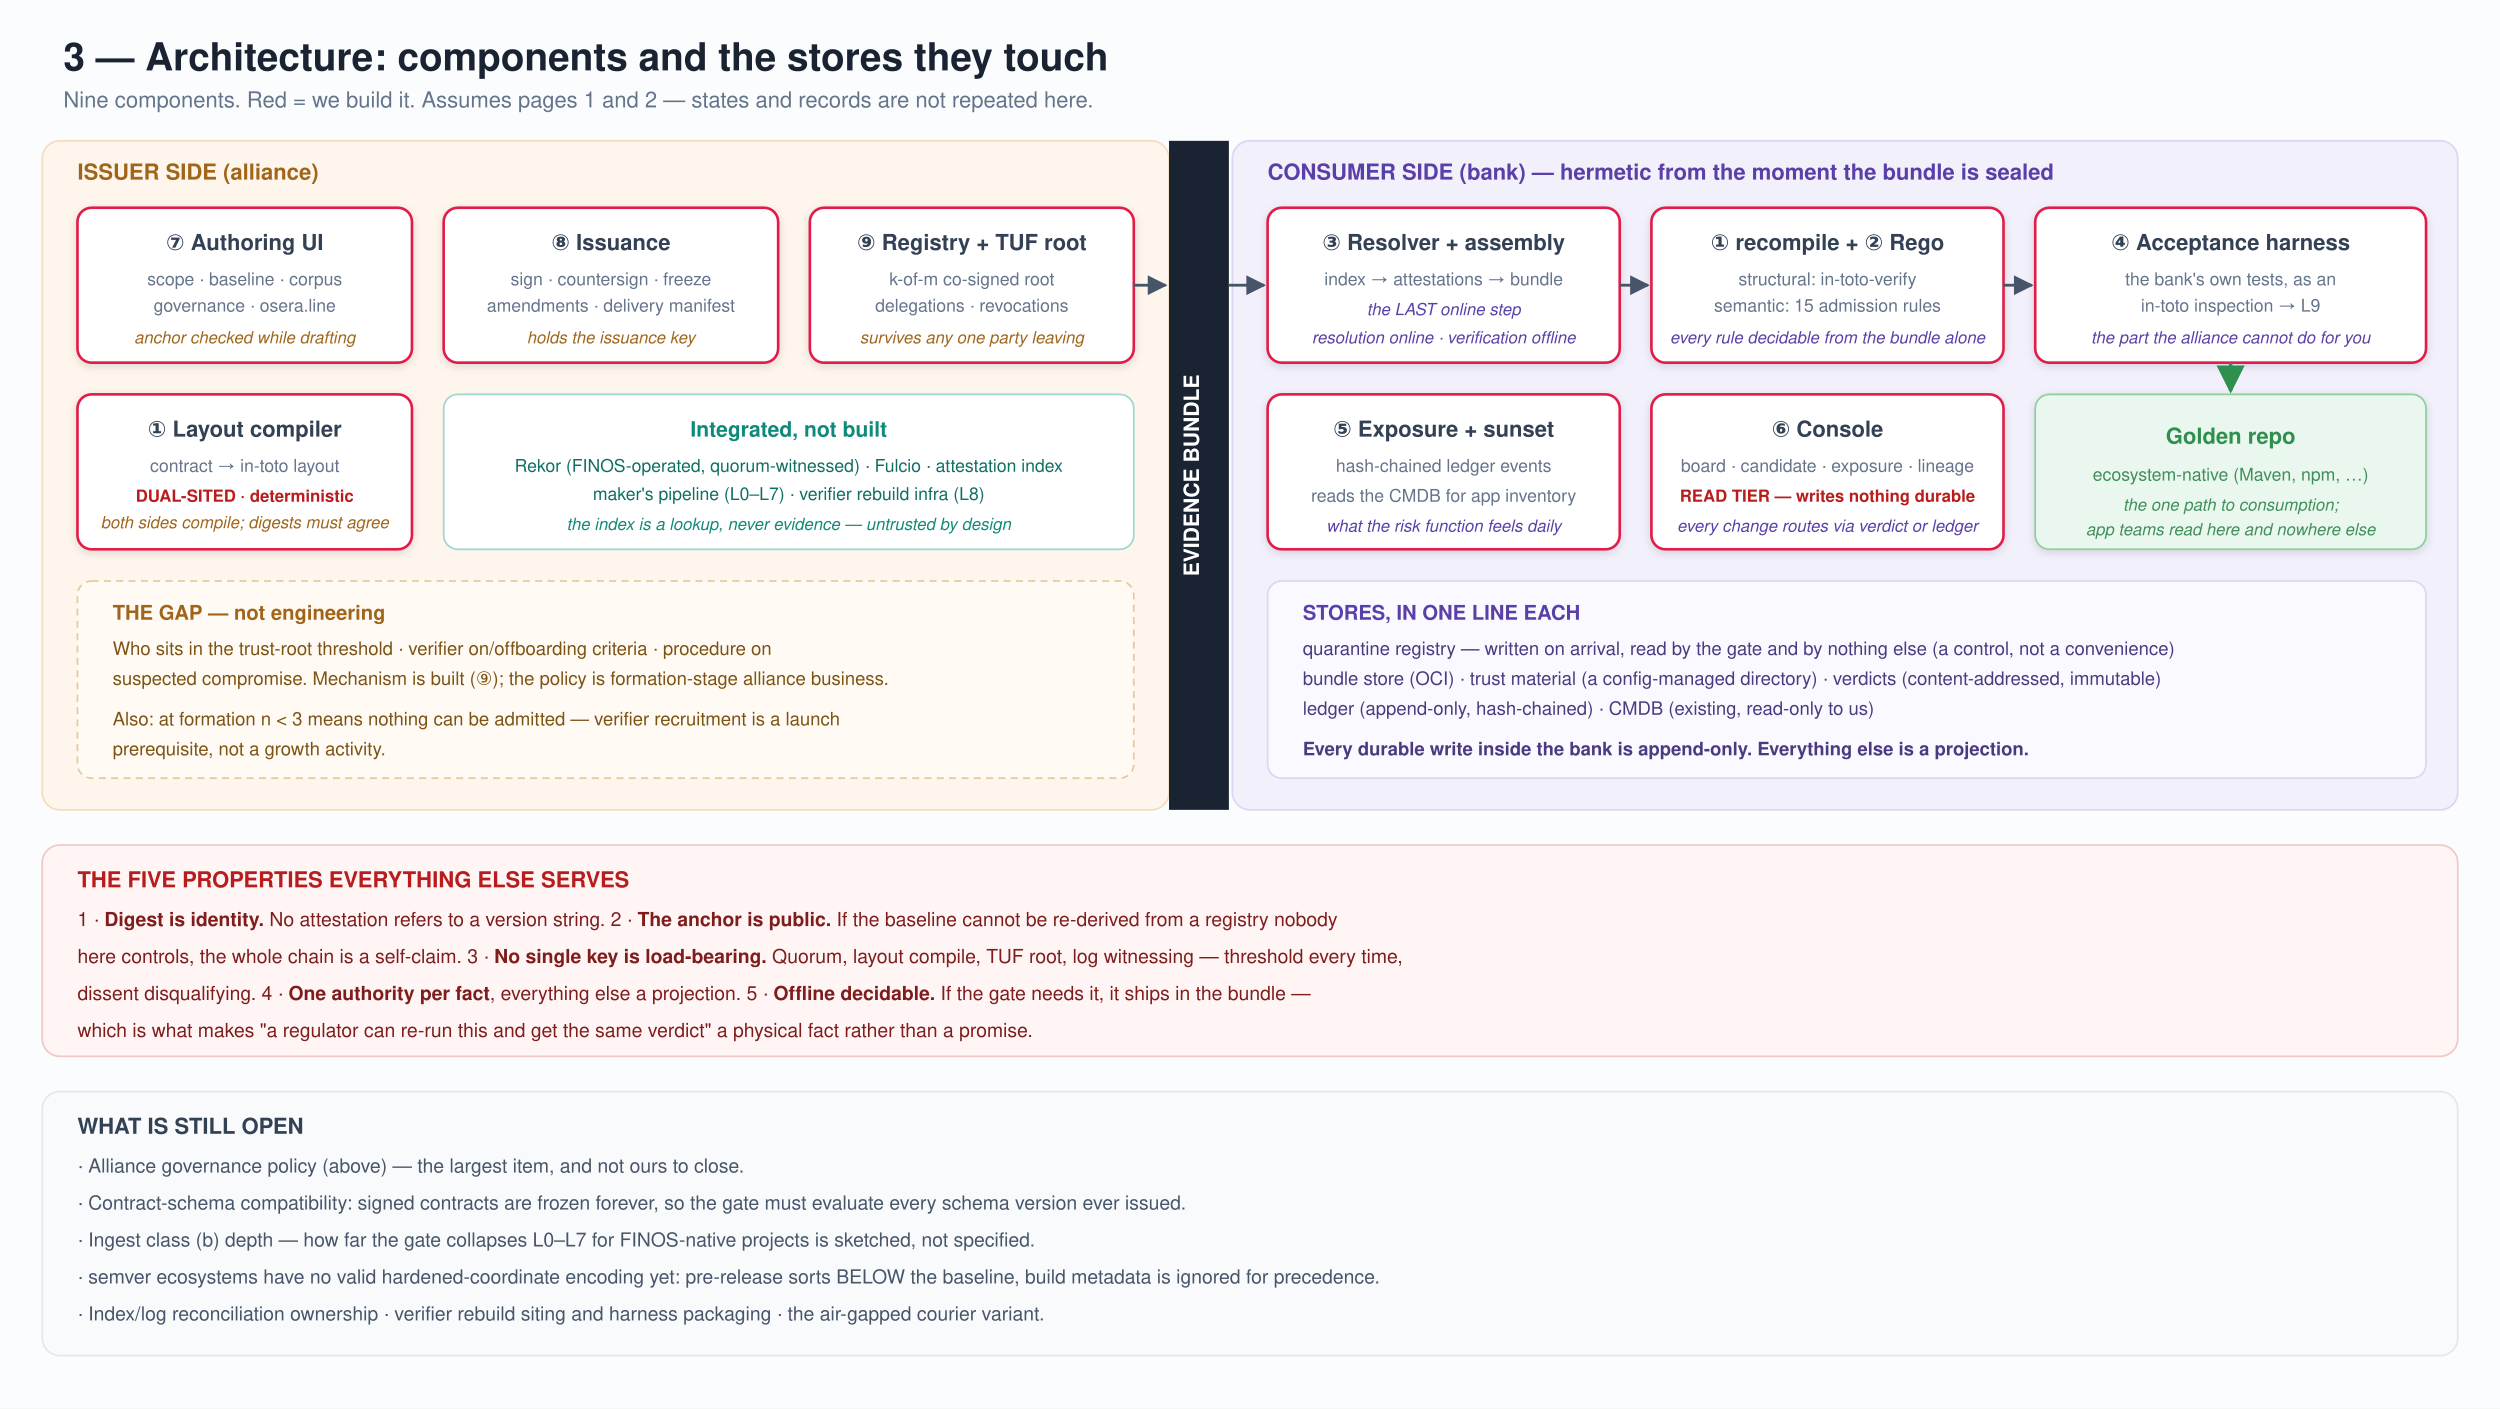
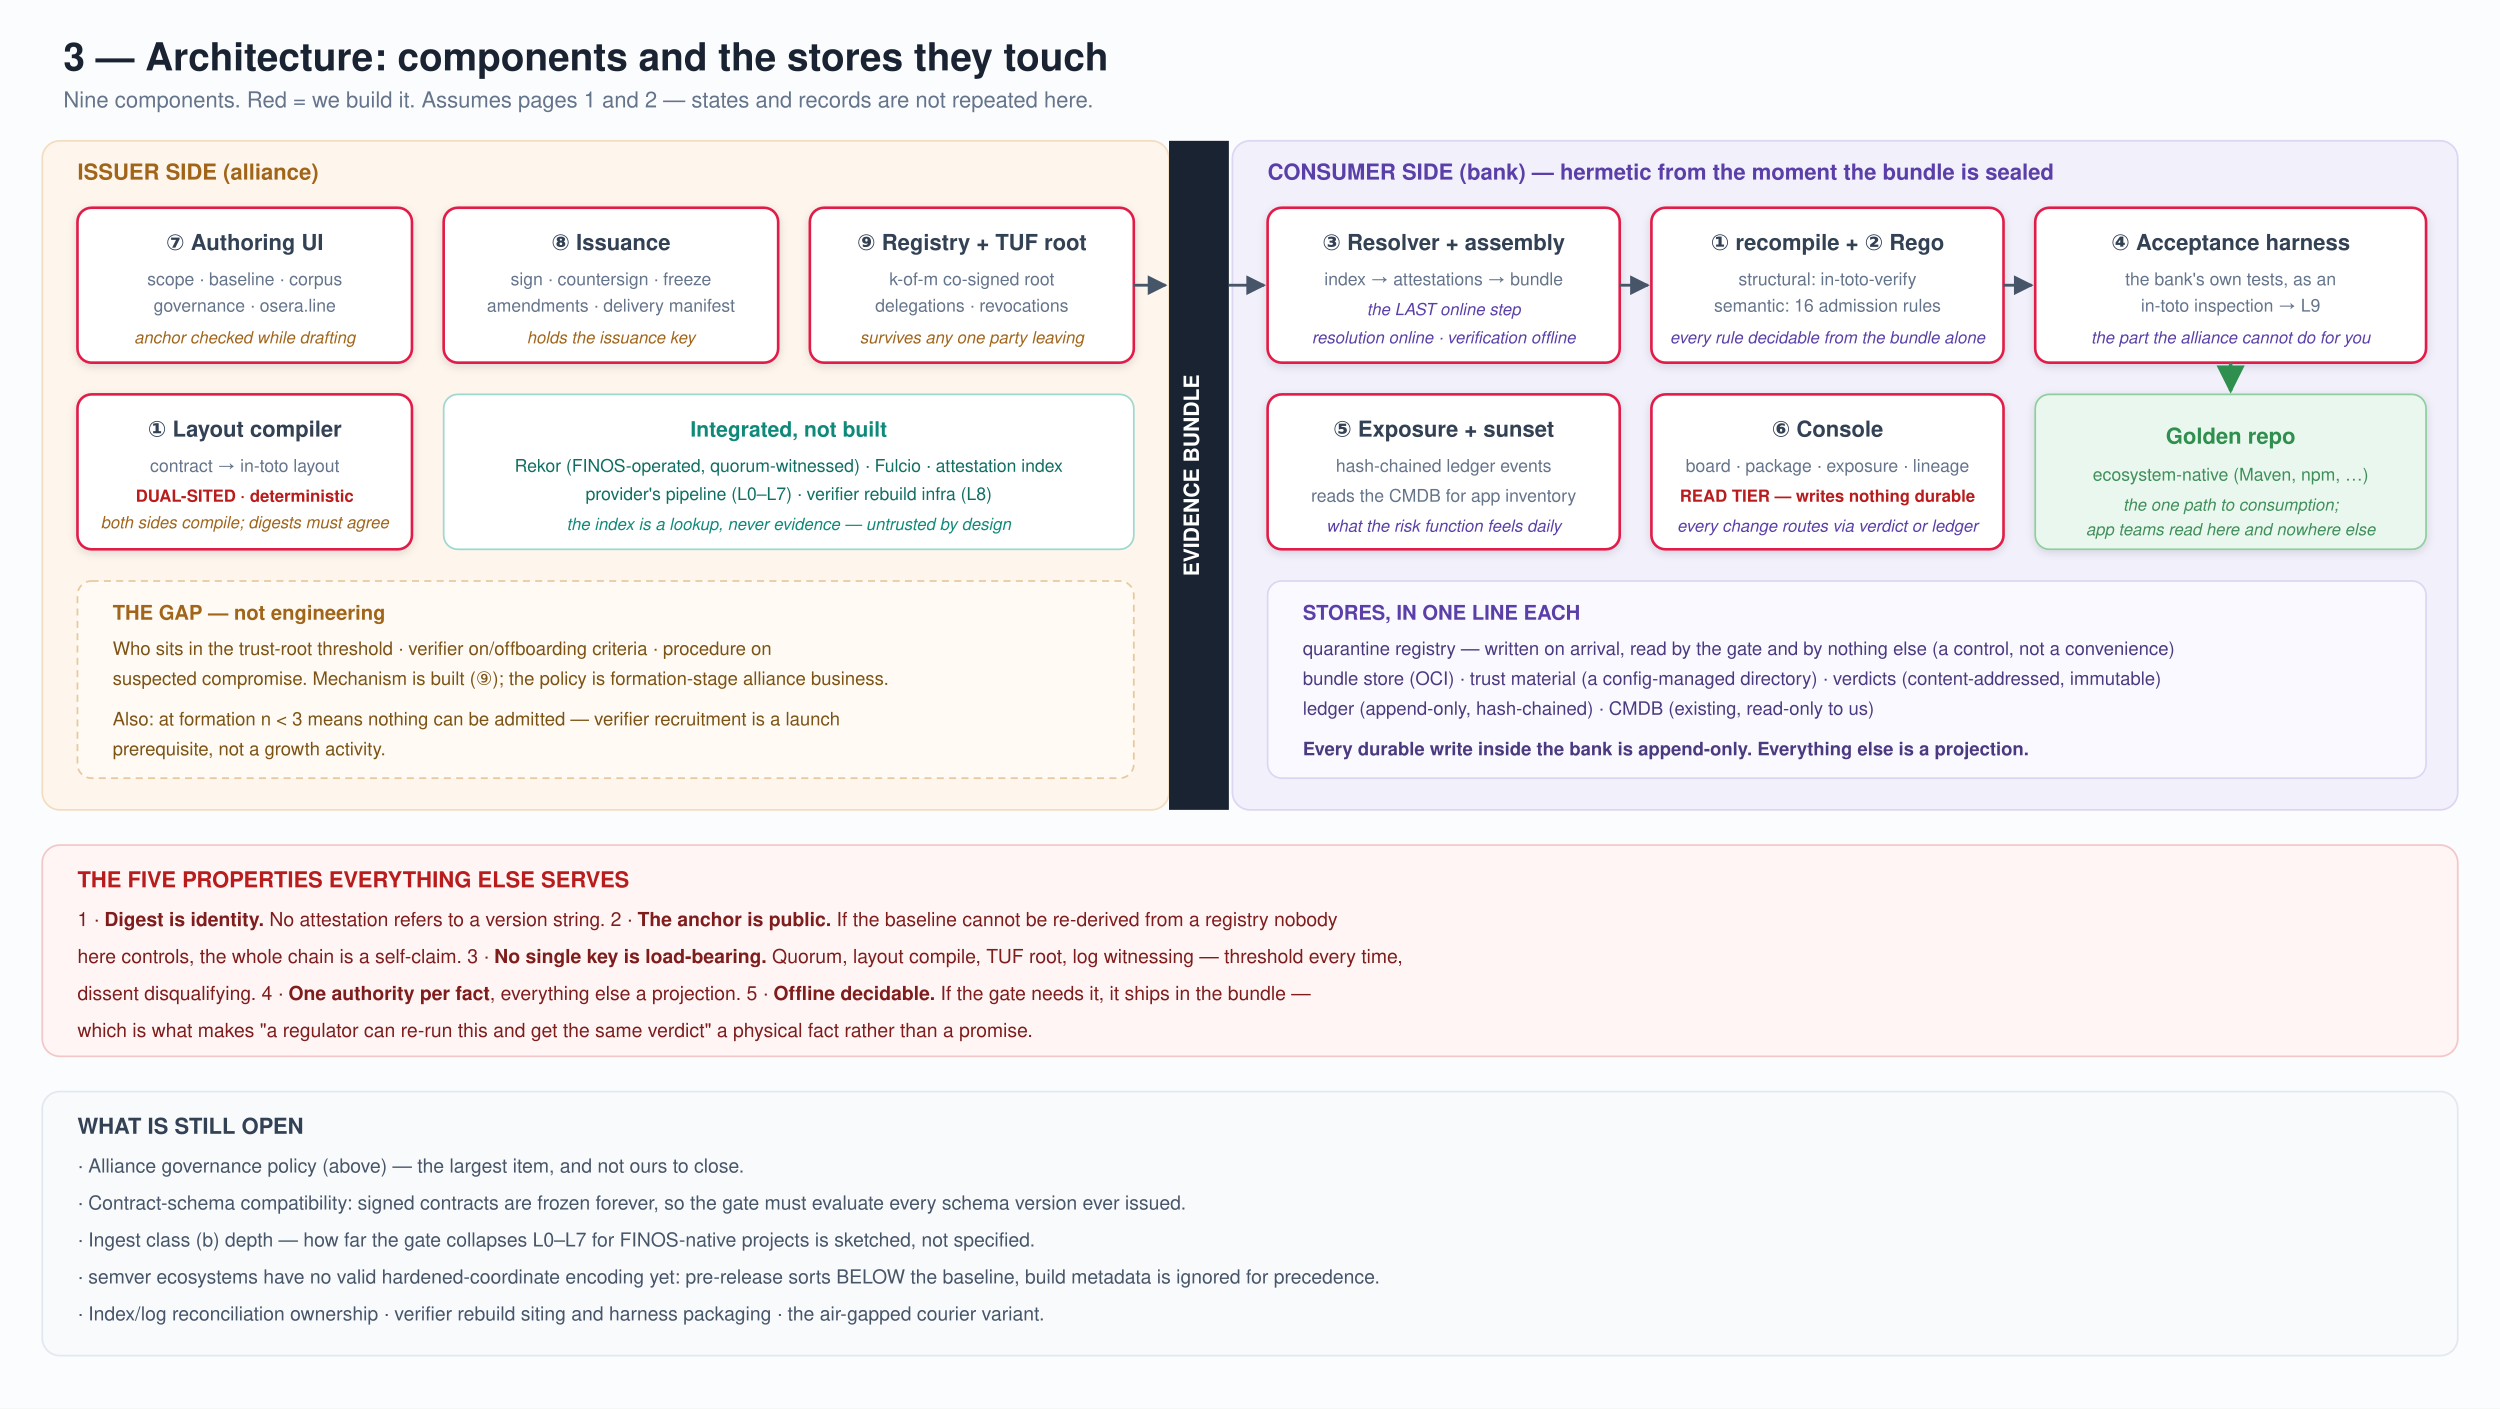
<svg xmlns="http://www.w3.org/2000/svg" viewBox="0 0 1420 800" font-family="Helvetica, Arial, sans-serif">
  <defs>
    <marker id="a" viewBox="0 0 10 10" refX="9" refY="5" markerWidth="7" markerHeight="7" orient="auto-start-reverse">
      <path d="M0,0 L10,5 L0,10 z" fill="#475569" />
    </marker>
    <marker id="g" viewBox="0 0 10 10" refX="9" refY="5" markerWidth="8" markerHeight="8" orient="auto-start-reverse">
      <path d="M0,0 L10,5 L0,10 z" fill="#2f8f4e" />
    </marker>
    <filter id="s" x="-20%" y="-20%" width="140%" height="140%">
      <feDropShadow dx="0" dy="1.5" stdDeviation="2.5" flood-color="#1a2332" flood-opacity="0.13" />
    </filter>
  </defs>
  <rect width="1420" height="800" fill="#fbfcfd" />
  <text x="36" y="40" font-size="22" font-weight="700" fill="#1a2332">3 — Architecture: components and the stores they touch</text>
  <text x="36" y="61" font-size="12.5" fill="#64748b">Nine components. Red = we build it. Assumes pages 1 and 2 — states and records are not repeated here.</text>
  <rect x="24" y="80" width="640" height="380" rx="10" fill="#fef6ec" stroke="#f3ddc0" />
  <text x="44" y="102" font-size="12.5" font-weight="700" fill="#a1651a">ISSUER SIDE (alliance)</text>
  <rect x="700" y="80" width="696" height="380" rx="10" fill="#f2f0fb" stroke="#ddd6f3" />
  <text x="720" y="102" font-size="12.5" font-weight="700" fill="#5b3fa8">CONSUMER SIDE (bank) — hermetic from the moment the bundle is sealed</text>
  <g filter="url(#s)">
    <rect x="44" y="118" width="190" height="88" rx="8" fill="#fff" stroke="#e11d48" stroke-width="1.5" />
    <rect x="252" y="118" width="190" height="88" rx="8" fill="#fff" stroke="#e11d48" stroke-width="1.5" />
    <rect x="460" y="118" width="184" height="88" rx="8" fill="#fff" stroke="#e11d48" stroke-width="1.5" />
    <rect x="44" y="224" width="190" height="88" rx="8" fill="#fff" stroke="#e11d48" stroke-width="1.5" />
  </g>
  <text x="139" y="142" font-size="12.5" font-weight="700" fill="#334155" text-anchor="middle">⑦ Authoring UI</text>
  <text x="139" y="162" font-size="10" fill="#64748b" text-anchor="middle">scope · baseline · corpus</text>
  <text x="139" y="177" font-size="10" fill="#64748b" text-anchor="middle">governance · osera.line</text>
  <text x="139" y="195" font-size="9.5" font-style="italic" fill="#a1651a" text-anchor="middle">anchor checked while drafting</text>
  <text x="347" y="142" font-size="12.5" font-weight="700" fill="#334155" text-anchor="middle">⑧ Issuance</text>
  <text x="347" y="162" font-size="10" fill="#64748b" text-anchor="middle">sign · countersign · freeze</text>
  <text x="347" y="177" font-size="10" fill="#64748b" text-anchor="middle">amendments · delivery manifest</text>
  <text x="347" y="195" font-size="9.5" font-style="italic" fill="#a1651a" text-anchor="middle">holds the issuance key</text>
  <text x="552" y="142" font-size="12.5" font-weight="700" fill="#334155" text-anchor="middle">⑨ Registry + TUF root</text>
  <text x="552" y="162" font-size="10" fill="#64748b" text-anchor="middle">k-of-m co-signed root</text>
  <text x="552" y="177" font-size="10" fill="#64748b" text-anchor="middle">delegations · revocations</text>
  <text x="552" y="195" font-size="9.5" font-style="italic" fill="#a1651a" text-anchor="middle">survives any one party leaving</text>
  <text x="139" y="248" font-size="12.5" font-weight="700" fill="#334155" text-anchor="middle">① Layout compiler</text>
  <text x="139" y="268" font-size="10" fill="#64748b" text-anchor="middle">contract → in-toto layout</text>
  <text x="139" y="285" font-size="9.5" font-weight="700" fill="#b91c1c" text-anchor="middle">DUAL-SITED · deterministic</text>
  <text x="139" y="300" font-size="9.5" font-style="italic" fill="#a1651a" text-anchor="middle">both sides compile; digests must agree</text>
  <rect x="252" y="224" width="392" height="88" rx="8" fill="#fff" stroke="#9fd8ce" />
  <text x="448" y="248" font-size="12" font-weight="700" fill="#0f8a7a" text-anchor="middle">Integrated, not built</text>
  <text x="448" y="268" font-size="10" fill="#0f6f63" text-anchor="middle">Rekor (FINOS-operated, quorum-witnessed) · Fulcio · attestation index</text>
-   <text x="448" y="284" font-size="10" fill="#0f6f63" text-anchor="middle">maker's pipeline (L0–L7) · verifier rebuild infra (L8)</text>
+   <text x="448" y="284" font-size="10" fill="#0f6f63" text-anchor="middle">provider's pipeline (L0–L7) · verifier rebuild infra (L8)</text>
  <text x="448" y="301" font-size="9.5" font-style="italic" fill="#0f8a7a" text-anchor="middle">the index is a lookup, never evidence — untrusted by design</text>
  <rect x="44" y="330" width="600" height="112" rx="8" fill="#fffaf3" stroke="#e6c9a0" stroke-dasharray="4 3" />
  <text x="64" y="352" font-size="11.5" font-weight="700" fill="#a1651a">THE GAP — not engineering</text>
  <text x="64" y="372" font-size="10.5" fill="#7c5314">Who sits in the trust-root threshold · verifier on/offboarding criteria · procedure on</text>
  <text x="64" y="389" font-size="10.5" fill="#7c5314">suspected compromise. Mechanism is built (⑨); the policy is formation-stage alliance business.</text>
  <text x="64" y="412" font-size="10.5" fill="#7c5314">Also: at formation n &lt; 3 means nothing can be admitted — verifier recruitment is a launch</text>
  <text x="64" y="429" font-size="10.5" fill="#7c5314">prerequisite, not a growth activity.</text>
  <rect x="664" y="80" width="34" height="380" fill="#1a2332" />
  <text x="681" y="270" font-size="12" font-weight="700" fill="#fff" text-anchor="middle" transform="rotate(-90 681 270)">EVIDENCE BUNDLE</text>
  <g filter="url(#s)">
    <rect x="720" y="118" width="200" height="88" rx="8" fill="#fff" stroke="#e11d48" stroke-width="1.5" />
    <rect x="938" y="118" width="200" height="88" rx="8" fill="#fff" stroke="#e11d48" stroke-width="1.5" />
    <rect x="1156" y="118" width="222" height="88" rx="8" fill="#fff" stroke="#e11d48" stroke-width="1.5" />
    <rect x="720" y="224" width="200" height="88" rx="8" fill="#fff" stroke="#e11d48" stroke-width="1.5" />
    <rect x="938" y="224" width="200" height="88" rx="8" fill="#fff" stroke="#e11d48" stroke-width="1.5" />
    <rect x="1156" y="224" width="222" height="88" rx="8" fill="#eaf7ee" stroke="#8fce9f" />
  </g>
  <text x="820" y="142" font-size="12.5" font-weight="700" fill="#334155" text-anchor="middle">③ Resolver + assembly</text>
  <text x="820" y="162" font-size="10" fill="#64748b" text-anchor="middle">index → attestations → bundle</text>
  <text x="820" y="179" font-size="9.5" font-style="italic" fill="#5b3fa8" text-anchor="middle">the LAST online step</text>
  <text x="820" y="195" font-size="9.5" font-style="italic" fill="#5b3fa8" text-anchor="middle">resolution online · verification offline</text>
  <text x="1038" y="142" font-size="12.5" font-weight="700" fill="#334155" text-anchor="middle">① recompile + ② Rego</text>
  <text x="1038" y="162" font-size="10" fill="#64748b" text-anchor="middle">structural: in-toto-verify</text>
-   <text x="1038" y="177" font-size="10" fill="#64748b" text-anchor="middle">semantic: 15 admission rules</text>
+   <text x="1038" y="177" font-size="10" fill="#64748b" text-anchor="middle">semantic: 16 admission rules</text>
  <text x="1038" y="195" font-size="9.5" font-style="italic" fill="#5b3fa8" text-anchor="middle">every rule decidable from the bundle alone</text>
  <text x="1267" y="142" font-size="12.5" font-weight="700" fill="#334155" text-anchor="middle">④ Acceptance harness</text>
  <text x="1267" y="162" font-size="10" fill="#64748b" text-anchor="middle">the bank's own tests, as an</text>
  <text x="1267" y="177" font-size="10" fill="#64748b" text-anchor="middle">in-toto inspection → L9</text>
  <text x="1267" y="195" font-size="9.5" font-style="italic" fill="#5b3fa8" text-anchor="middle">the part the alliance cannot do for you</text>
  <text x="820" y="248" font-size="12.5" font-weight="700" fill="#334155" text-anchor="middle">⑤ Exposure + sunset</text>
  <text x="820" y="268" font-size="10" fill="#64748b" text-anchor="middle">hash-chained ledger events</text>
  <text x="820" y="285" font-size="10" fill="#64748b" text-anchor="middle">reads the CMDB for app inventory</text>
  <text x="820" y="302" font-size="9.5" font-style="italic" fill="#5b3fa8" text-anchor="middle">what the risk function feels daily</text>
  <text x="1038" y="248" font-size="12.5" font-weight="700" fill="#334155" text-anchor="middle">⑥ Console</text>
-   <text x="1038" y="268" font-size="10" fill="#64748b" text-anchor="middle">board · candidate · exposure · lineage</text>
+   <text x="1038" y="268" font-size="10" fill="#64748b" text-anchor="middle">board · package · exposure · lineage</text>
  <text x="1038" y="285" font-size="9.5" font-weight="700" fill="#b91c1c" text-anchor="middle">READ TIER — writes nothing durable</text>
  <text x="1038" y="302" font-size="9.5" font-style="italic" fill="#5b3fa8" text-anchor="middle">every change routes via verdict or ledger</text>
  <text x="1267" y="252" font-size="12.5" font-weight="700" fill="#2f8f4e" text-anchor="middle">Golden repo</text>
  <text x="1267" y="273" font-size="10" fill="#3f8f5a" text-anchor="middle">ecosystem-native (Maven, npm, …)</text>
  <text x="1267" y="290" font-size="9.5" font-style="italic" fill="#3f8f5a" text-anchor="middle">the one path to consumption;</text>
  <text x="1267" y="304" font-size="9.5" font-style="italic" fill="#3f8f5a" text-anchor="middle">app teams read here and nowhere else</text>
  <rect x="720" y="330" width="658" height="112" rx="8" fill="#faf9ff" stroke="#ddd6f3" />
  <text x="740" y="352" font-size="11.5" font-weight="700" fill="#5b3fa8">STORES, IN ONE LINE EACH</text>
  <text x="740" y="372" font-size="10.5" fill="#4c3a80">quarantine registry — written on arrival, read by the gate and by nothing else (a control, not a convenience)</text>
  <text x="740" y="389" font-size="10.5" fill="#4c3a80">bundle store (OCI) · trust material (a config-managed directory) · verdicts (content-addressed, immutable)</text>
  <text x="740" y="406" font-size="10.5" fill="#4c3a80">ledger (append-only, hash-chained) · CMDB (existing, read-only to us)</text>
  <text x="740" y="429" font-size="10.5" font-weight="700" fill="#4c3a80">Every durable write inside the bank is append-only. Everything else is a projection.</text>
  <g stroke="#475569" stroke-width="1.6" fill="none" marker-end="url(#a)">
    <line x1="920" y1="162" x2="936" y2="162" />
    <line x1="1138" y1="162" x2="1154" y2="162" />
    <line x1="644" y1="162" x2="662" y2="162" />
    <line x1="698" y1="162" x2="718" y2="162" />
  </g>
  <g stroke="#2f8f4e" stroke-width="2" fill="none" marker-end="url(#g)">
    <path d="M1267 206 L1267 222" />
  </g>
  <rect x="24" y="480" width="1372" height="120" rx="10" fill="#fff5f5" stroke="#f3c7c7" />
  <text x="44" y="504" font-size="12.5" font-weight="700" fill="#b91c1c">THE FIVE PROPERTIES EVERYTHING ELSE SERVES</text>
  <text x="44" y="526" font-size="11" fill="#7f1d1d">1 · <tspan font-weight="700">Digest is identity.</tspan> No attestation refers to a version string.  2 · <tspan font-weight="700">The anchor is public.</tspan> If the baseline cannot be re-derived from a registry nobody</text>
  <text x="44" y="547" font-size="11" fill="#7f1d1d">here controls, the whole chain is a self-claim.  3 · <tspan font-weight="700">No single key is load-bearing.</tspan> Quorum, layout compile, TUF root, log witnessing — threshold every time,</text>
  <text x="44" y="568" font-size="11" fill="#7f1d1d">dissent disqualifying.  4 · <tspan font-weight="700">One authority per fact</tspan>, everything else a projection.  5 · <tspan font-weight="700">Offline decidable.</tspan> If the gate needs it, it ships in the bundle —</text>
  <text x="44" y="589" font-size="11" fill="#7f1d1d">which is what makes "a regulator can re-run this and get the same verdict" a physical fact rather than a promise.</text>
  <rect x="24" y="620" width="1372" height="150" rx="10" fill="#f8fafc" stroke="#e2e8f0" />
  <text x="44" y="644" font-size="12.5" font-weight="700" fill="#334155">WHAT IS STILL OPEN</text>
  <text x="44" y="666" font-size="11" fill="#475569">· Alliance governance policy (above) — the largest item, and not ours to close.</text>
  <text x="44" y="687" font-size="11" fill="#475569">· Contract-schema compatibility: signed contracts are frozen forever, so the gate must evaluate every schema version ever issued.</text>
  <text x="44" y="708" font-size="11" fill="#475569">· Ingest class (b) depth — how far the gate collapses L0–L7 for FINOS-native projects is sketched, not specified.</text>
  <text x="44" y="729" font-size="11" fill="#475569">· semver ecosystems have no valid hardened-coordinate encoding yet: pre-release sorts BELOW the baseline, build metadata is ignored for precedence.</text>
  <text x="44" y="750" font-size="11" fill="#475569">· Index/log reconciliation ownership · verifier rebuild siting and harness packaging · the air-gapped courier variant.</text>
</svg>
